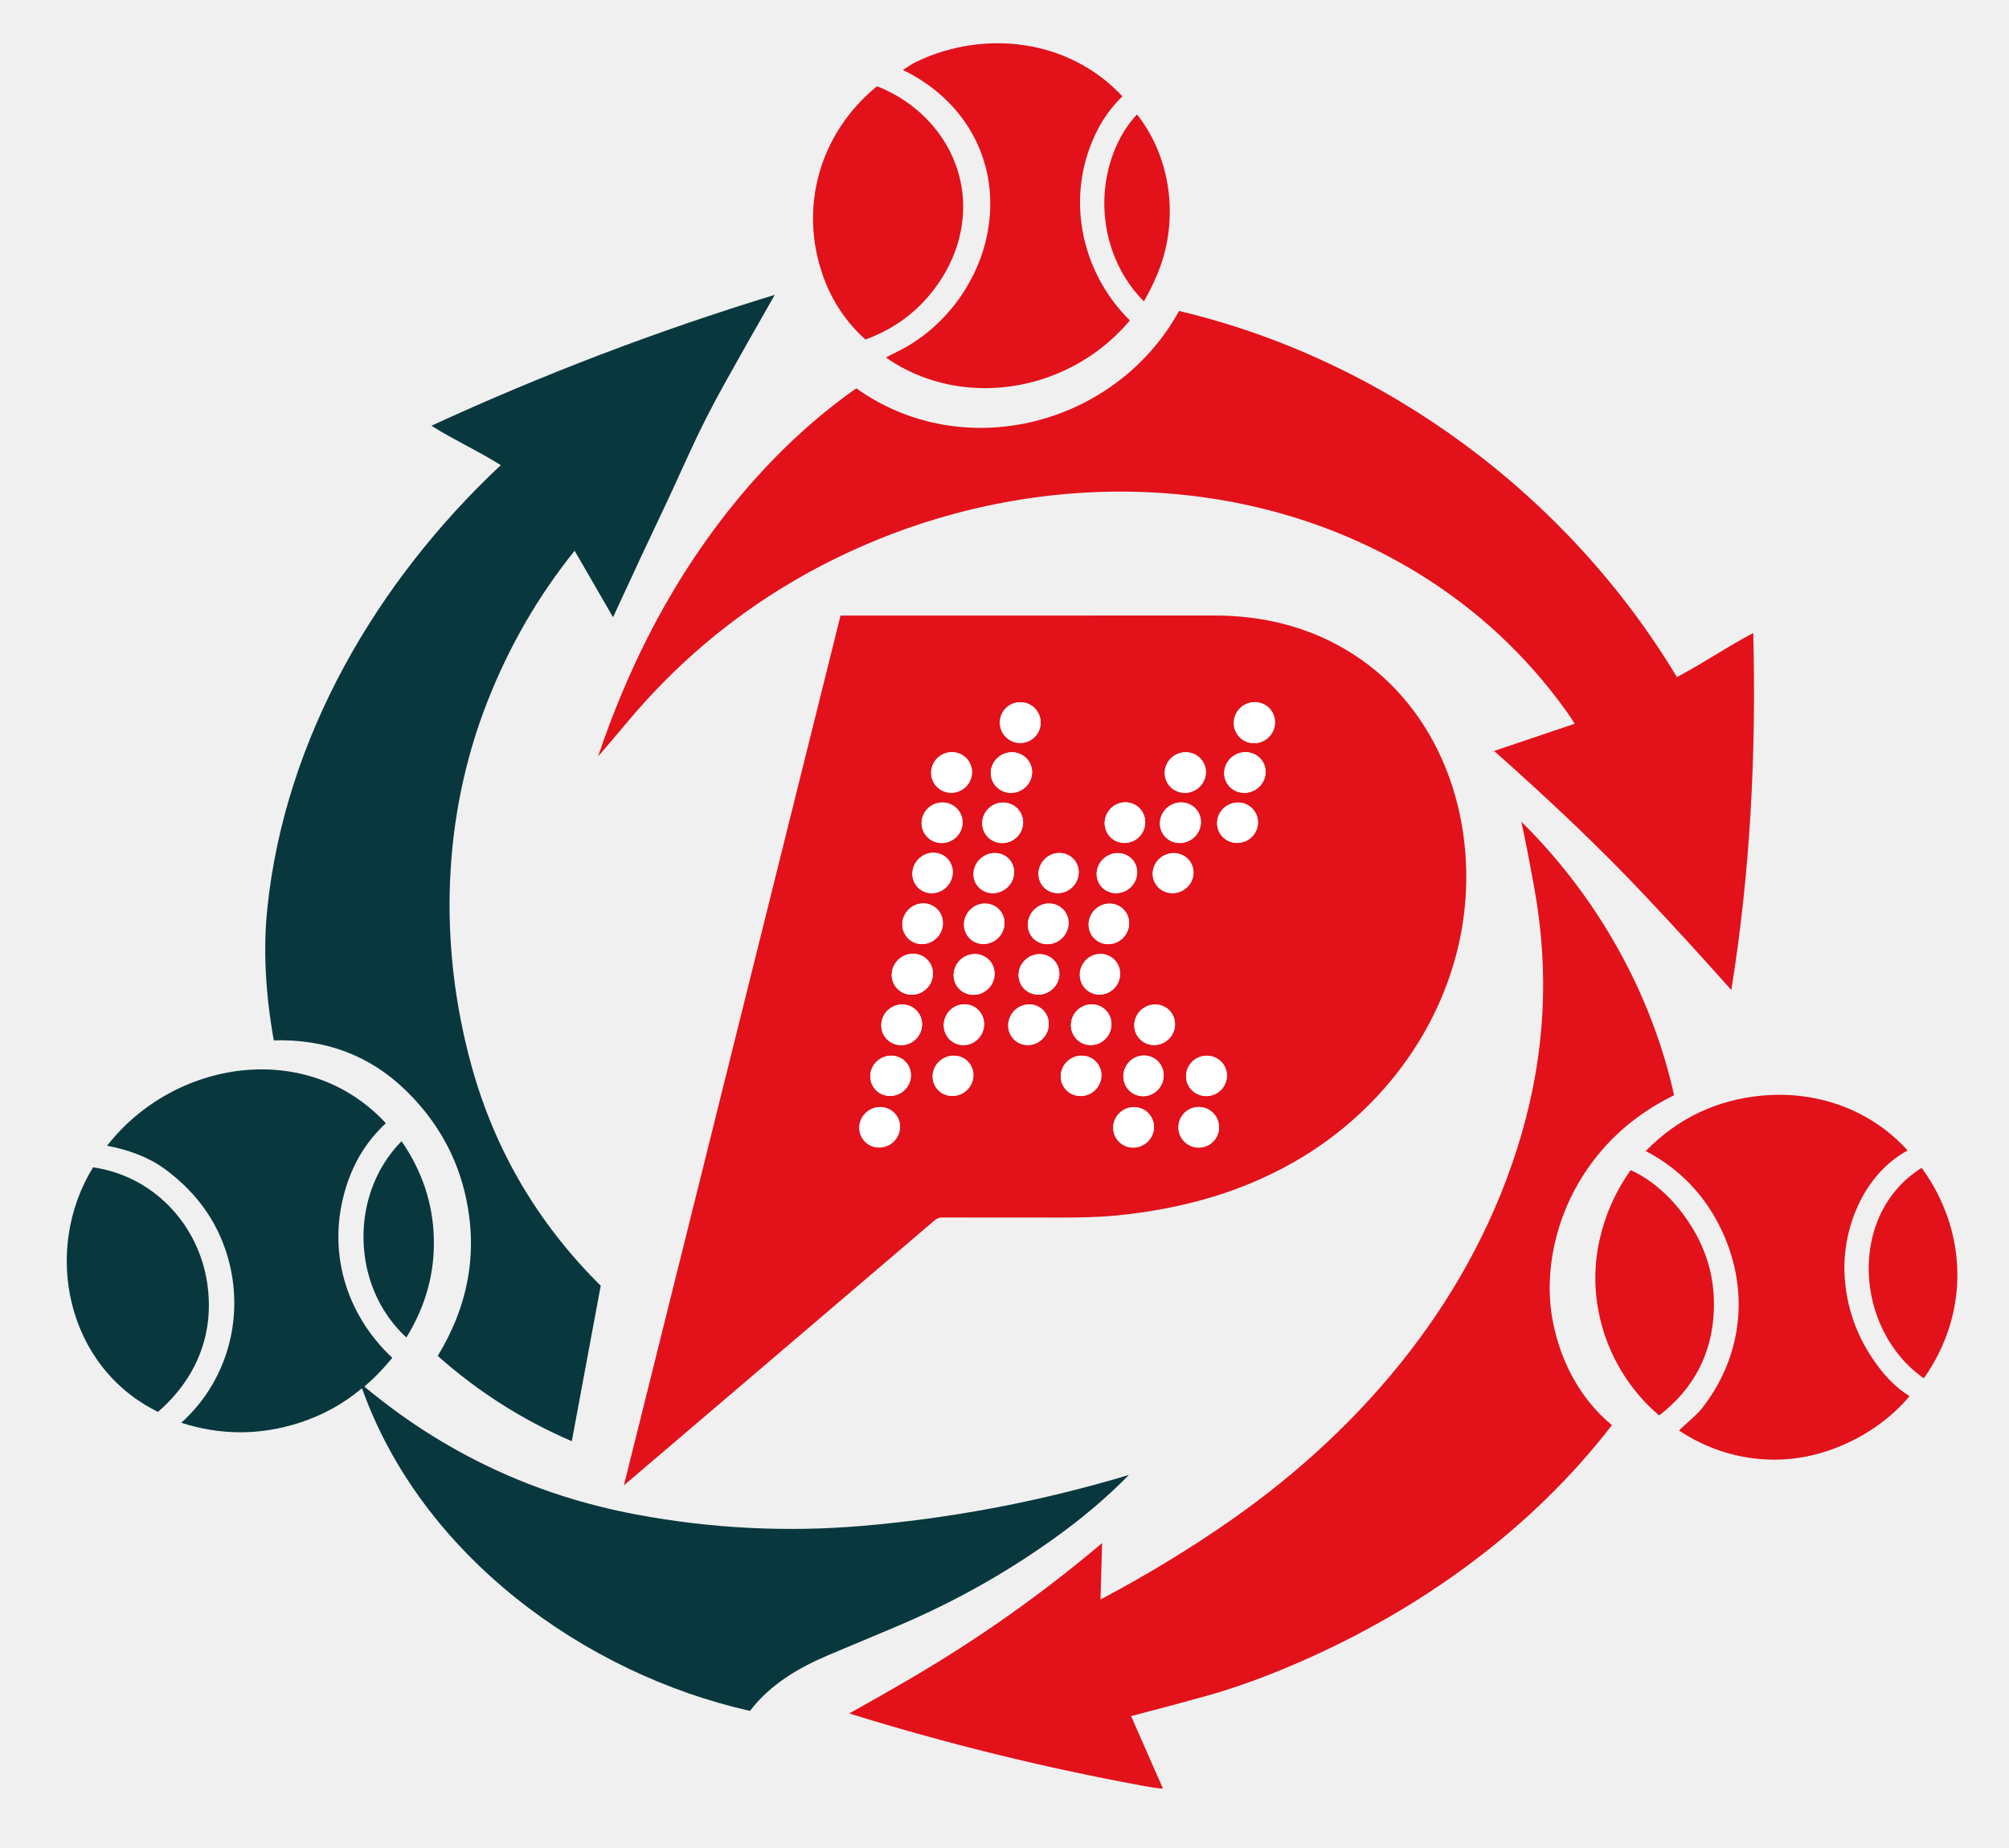
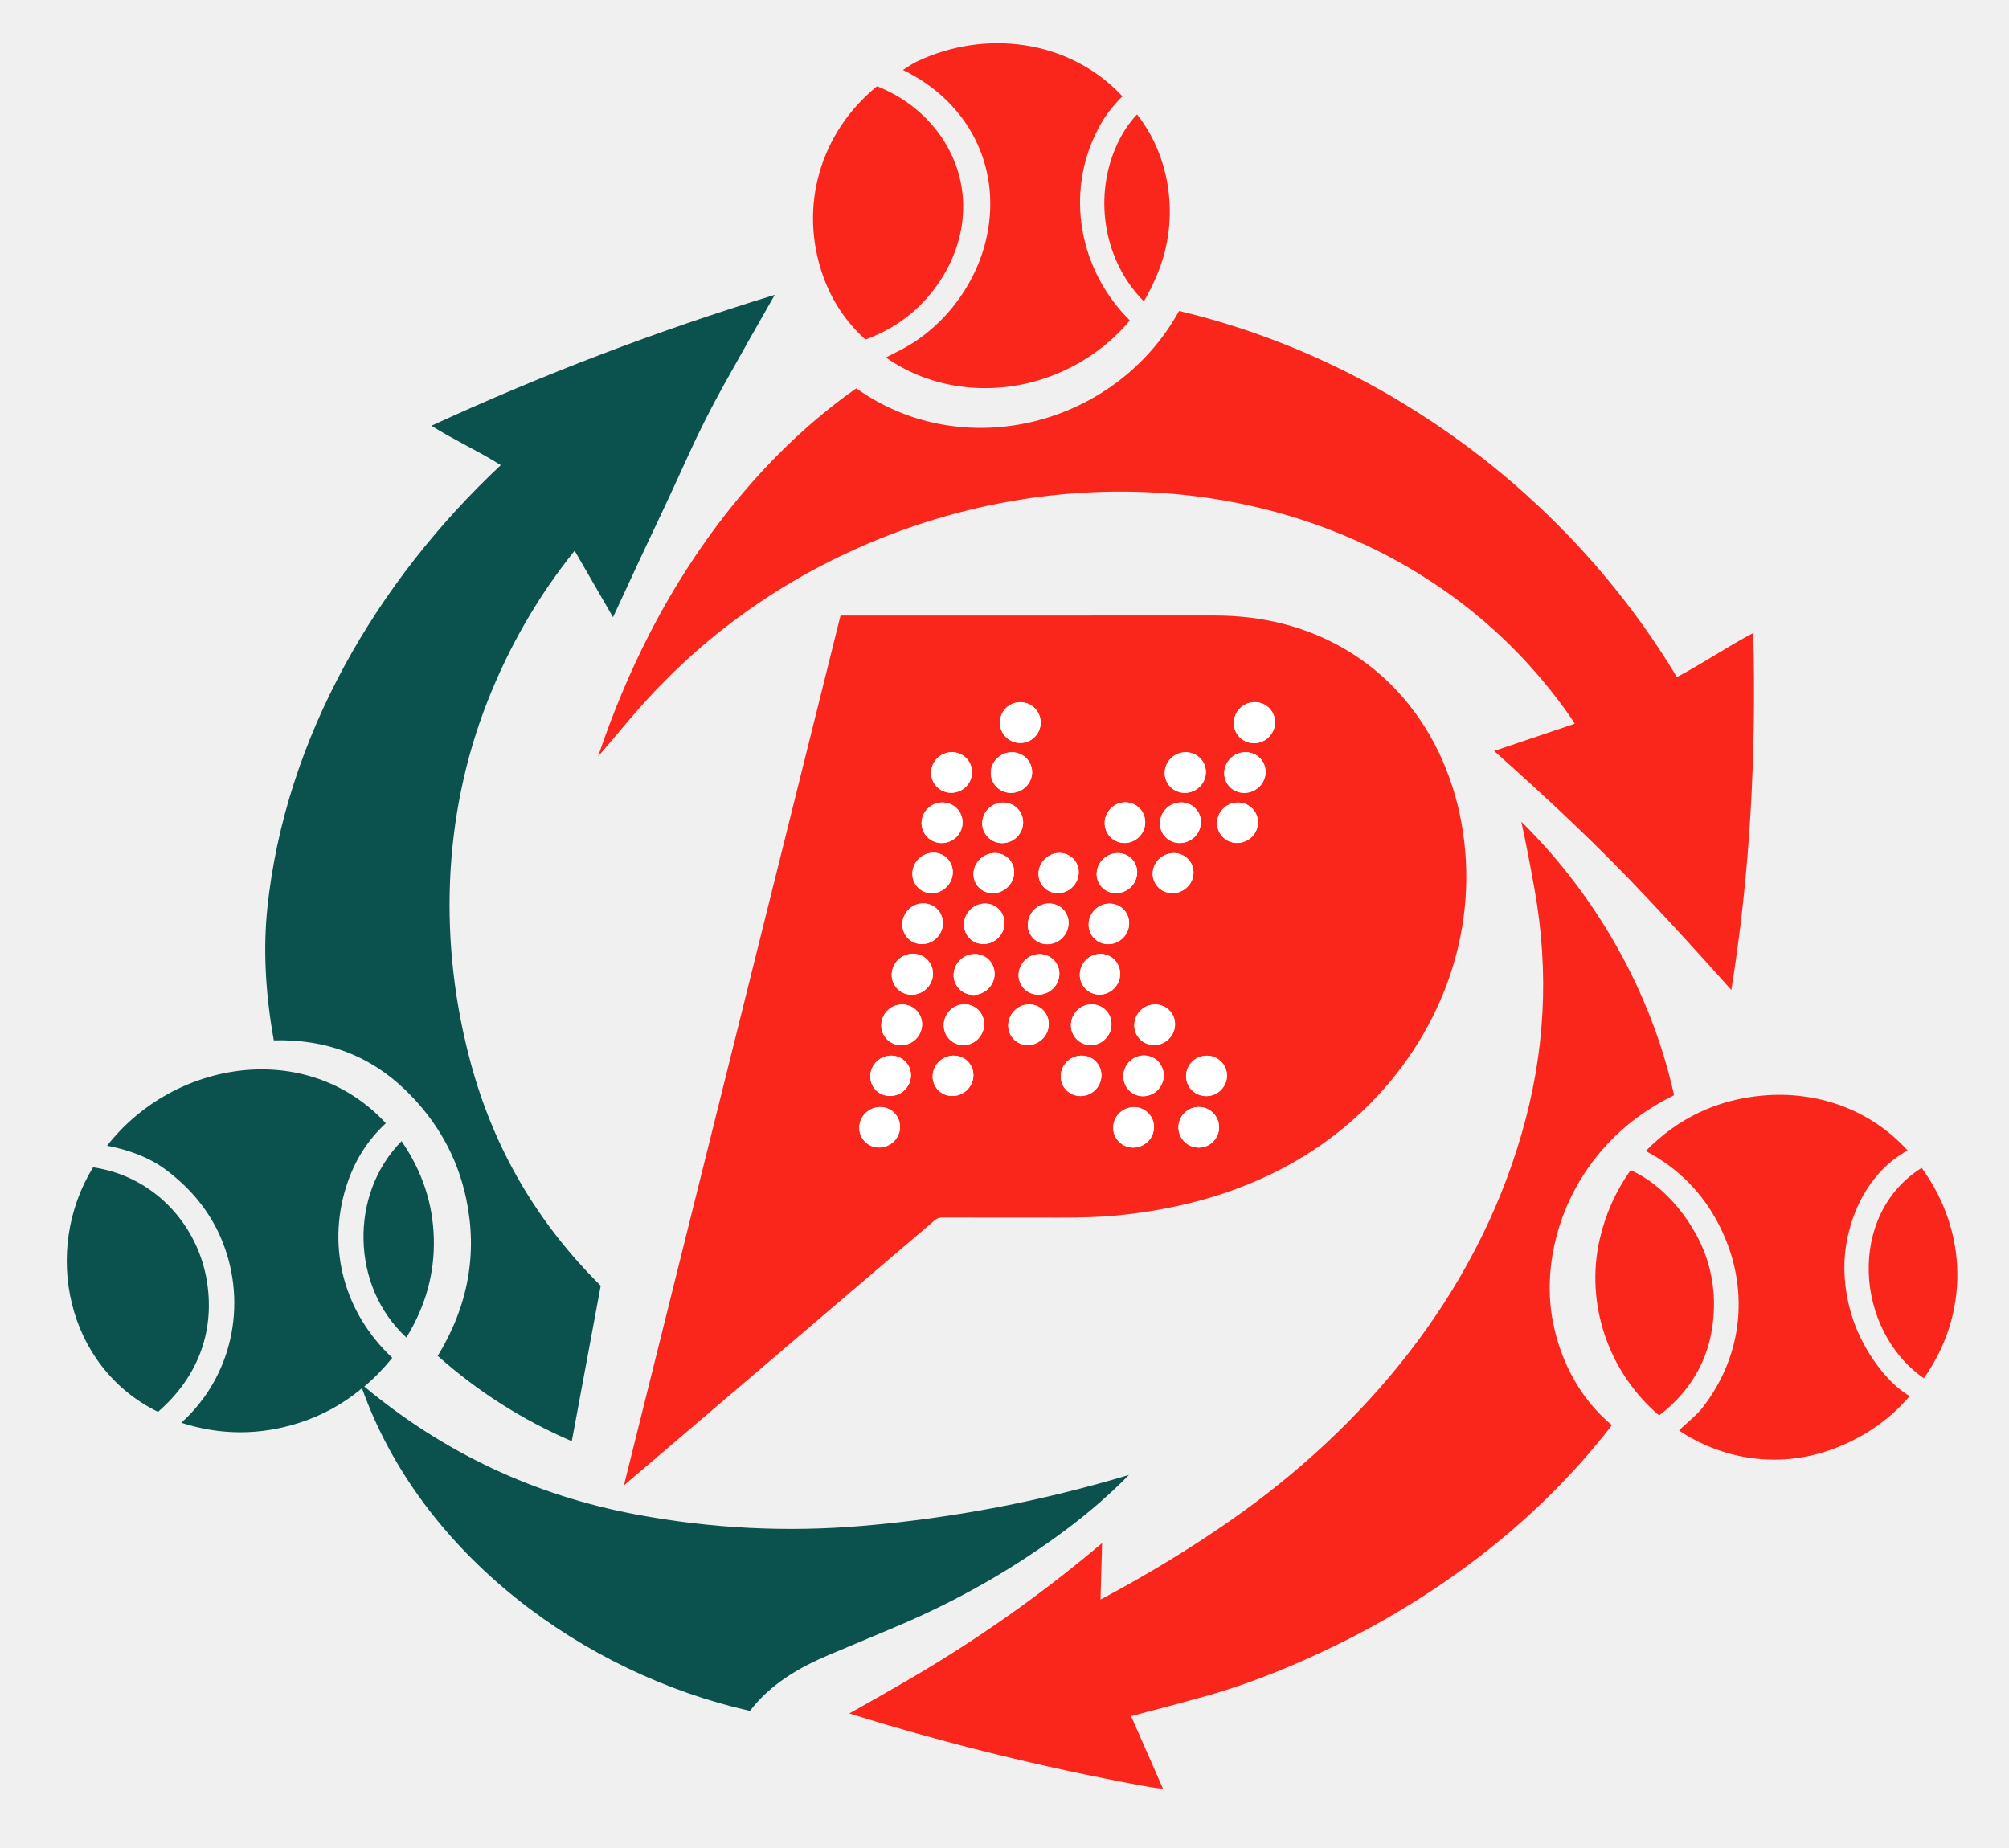
<svg xmlns="http://www.w3.org/2000/svg" viewBox="130 50 1000 920" role="img" aria-label="PADELUNKA">
-   <path fill="#e2111a" d="M 570.969 227.961 C 575 225.941 577.441 224.691 578.91 223.91 C 600.691 212.379 616.641 190.379 621.352 166.891 C 628.379 131.922 611.359 100.289 579.469 84.852 C 582.391 82.84 584.699 81.43 586.391 80.629 C 620.078 64.602 662.121 69.391 688.691 97.961 C 683.379 103.16 679.43 108.602 676.328 114.641 C 660.012 146.41 667.219 184.641 692.398 209.531 C 682.371 221.391 670.16 230.281 655.75 236.211 C 628.488 247.43 595.988 245.57 570.969 227.961 Z M 570.969 227.961 " />
-   <path fill="#e2111a" d="M 566.551 92.941 C 582.789 99.281 596.238 111.422 603.488 126.699 C 615.031 151.02 609.07 178.059 591.699 198.031 C 583.449 207.52 573.141 214.531 560.77 219.039 C 551.129 210.328 544.121 199.82 539.73 187.52 C 527.41 152.988 538.18 116.039 566.551 92.941 Z M 566.551 92.941 " />
-   <path fill="#e2111a" d="M 699.379 200.039 C 679.781 180.371 674.488 149.672 684.941 124.391 C 687.77 117.539 691.441 111.73 695.961 106.961 C 710.941 125.91 715.641 151.738 709.898 174.93 C 707.941 182.871 704.43 191.238 699.379 200.039 Z M 699.379 200.039 " />
-   <path fill="#09373e" d="M 344.719 261.949 C 400.352 236.34 457.328 214.609 515.648 196.781 C 506.16 213.379 497.77 228.211 490.5 241.27 C 484.129 252.711 478.301 264.211 473.031 275.781 C 466.5 290.109 462.309 299.199 460.48 303.031 C 453.422 317.84 444.98 335.93 435.148 357.281 L 416.031 324.172 C 397.93 346.691 383.488 371.641 372.719 399.012 C 350 456.719 348.262 520.41 364.531 579.98 C 376.059 622.23 397.559 658.93 429.012 690.078 L 414.621 767.488 C 390.031 756.898 367.781 742.738 347.891 725.012 C 363.059 700.109 367.789 674.07 362.078 646.891 C 357.699 626.07 347.621 608.012 331.84 592.711 C 314.059 575.48 292.211 567.211 266.281 567.922 C 262.051 544.238 260.98 522.352 263.059 502.238 C 271.852 417.41 317.531 339.43 379.27 281.559 C 368.051 274.488 355.871 268.988 344.719 261.949 Z M 344.719 261.949 " />
-   <path fill="#e2111a" d="M 427.73 426.559 C 427.719 426.57 427.719 426.551 427.719 426.539 C 434.98 404.969 443.5 384.641 453.289 365.559 C 477.531 318.328 512.352 274.129 556.23 243.32 C 609.82 281.531 685.559 261.719 716.891 204.809 C 819.551 229.141 910.5 296.871 964.691 387.078 C 977.801 380.16 989.699 371.98 1002.699 365.129 C 1004.219 424.641 1001.301 483.781 991.781 542.859 C 977.898 527.25 963.961 511.988 949.559 496.68 C 925.648 471.23 900.051 447.219 873.699 423.852 C 887.191 419.27 900.27 414.891 913.801 410.309 C 913.109 409.012 911.68 406.84 909.262 403.48 C 889.59 376.25 865.531 353.801 837.07 336.129 C 754.379 284.789 650.07 283.07 561.93 320.691 C 515.32 340.59 475.77 369.781 443.281 408.27 C 433.379 420 428.199 426.09 427.73 426.559 Z M 427.73 426.559 " />
-   <path fill="#e2111a" d="M 440.559 789.469 L 548.379 356.461 C 635.32 356.469 697.281 356.461 734.262 356.43 C 758.629 356.398 780.371 361.988 799.488 373.18 C 844.41 399.48 864.141 451.77 859.09 501.789 C 853.891 553.23 822.629 598.828 779.039 625.57 C 750.559 643.039 719.051 651.828 685.699 655.121 C 678.191 655.859 668.539 656.199 656.77 656.148 C 648.699 656.109 629.391 656.102 598.84 656.109 C 597.578 656.109 596.359 656.559 595.398 657.379 L 440.559 789.469 M 762.281 403.102 C 758.66 398.82 752.199 398.34 747.84 402.016 C 743.48 405.699 742.879 412.16 746.5 416.438 C 750.121 420.719 756.578 421.199 760.941 417.523 C 765.301 413.84 765.898 407.379 762.281 403.102 M 648 409.73 C 648 404.121 643.461 399.578 637.852 399.578 C 632.238 399.578 627.699 404.121 627.699 409.73 C 627.699 415.34 632.238 419.879 637.852 419.879 C 643.461 419.879 648 415.34 648 409.73 M 612.121 428.832 C 609.012 424.23 602.691 423.07 598.02 426.23 C 593.352 429.391 592.078 435.691 595.195 440.289 C 598.309 444.891 604.629 446.051 609.301 442.891 C 613.969 439.73 615.238 433.43 612.121 428.832 M 642.785 430.164 C 640.391 425.148 634.281 423.07 629.129 425.531 C 623.98 427.988 621.738 434.039 624.137 439.059 C 626.531 444.07 632.641 446.148 637.789 443.691 C 642.941 441.23 645.18 435.18 642.785 430.164 M 728.98 429.574 C 726.27 424.73 720.051 423.051 715.086 425.828 C 710.121 428.602 708.289 434.781 711 439.625 C 713.711 444.469 719.93 446.148 724.895 443.371 C 729.859 440.602 731.691 434.422 728.98 429.574 M 758.547 429.207 C 755.672 424.461 749.371 423.031 744.461 426.004 C 739.551 428.969 737.898 435.23 740.773 439.973 C 743.648 444.719 749.949 446.148 754.859 443.18 C 759.77 440.211 761.422 433.949 758.547 429.207 M 607.887 454.613 C 605.191 449.77 598.988 448.07 594.047 450.828 C 589.102 453.578 587.281 459.738 589.973 464.586 C 592.672 469.43 598.871 471.129 603.812 468.371 C 608.762 465.621 610.578 459.461 607.887 454.613 M 637.496 453.766 C 634.328 449.23 628.012 448.18 623.363 451.422 C 618.719 454.66 617.52 460.961 620.684 465.496 C 623.852 470.031 630.172 471.078 634.816 467.84 C 639.461 464.602 640.66 458.301 637.496 453.766 M 696.539 451.742 C 692.32 448.18 685.949 448.781 682.312 453.086 C 678.672 457.391 679.141 463.77 683.359 467.34 C 687.578 470.898 693.949 470.301 697.59 465.996 C 701.23 461.691 700.762 455.309 696.539 451.742 M 725.797 453.336 C 722.469 448.949 716.09 448.191 711.543 451.637 C 707 455.09 706.012 461.441 709.344 465.824 C 712.672 470.211 719.051 470.969 723.598 467.52 C 728.141 464.07 729.129 457.719 725.797 453.336 M 754.824 454.414 C 752.031 449.648 745.809 448.109 740.941 450.965 C 736.07 453.82 734.379 460 737.176 464.766 C 739.969 469.531 746.191 471.07 751.059 468.215 C 755.93 465.359 757.621 459.18 754.824 454.414 M 601.27 477.141 C 597.32 473.398 590.961 473.699 587.055 477.809 C 583.148 481.922 583.18 488.289 587.129 492.039 C 591.078 495.781 597.441 495.48 601.344 491.371 C 605.25 487.262 605.219 480.891 601.27 477.141 M 664.207 477.492 C 660.41 473.629 654.078 473.699 650.062 477.648 C 646.039 481.602 645.859 487.93 649.656 491.789 C 653.449 495.648 659.781 495.578 663.801 491.629 C 667.82 487.68 668 481.352 664.207 477.492 M 632.855 478.375 C 629.559 474.09 623.23 473.441 618.711 476.922 C 614.199 480.398 613.211 486.691 616.504 490.965 C 619.801 495.25 626.129 495.898 630.648 492.418 C 635.16 488.941 636.148 482.648 632.855 478.375 M 694.07 478.41 C 690.762 474.129 684.449 473.461 679.969 476.926 C 675.488 480.391 674.539 486.672 677.852 490.949 C 681.16 495.23 687.469 495.898 691.953 492.434 C 696.43 488.969 697.379 482.691 694.07 478.41 M 722.84 479.652 C 720.16 474.898 714 473.301 709.07 476.074 C 704.141 478.852 702.32 484.949 705 489.707 C 707.68 494.461 713.84 496.059 718.77 493.289 C 723.699 490.512 725.52 484.41 722.84 479.652 M 596.145 502.254 C 592.07 498.559 585.68 498.98 581.867 503.188 C 578.059 507.391 578.262 513.789 582.336 517.484 C 586.41 521.18 592.801 520.762 596.609 516.555 C 600.422 512.352 600.219 505.949 596.145 502.254 M 627.223 502.68 C 623.391 498.789 617 498.871 612.965 502.848 C 608.93 506.828 608.762 513.211 612.598 517.102 C 616.43 520.988 622.82 520.91 626.855 516.934 C 630.891 512.949 631.059 506.57 627.223 502.68 M 659.246 502.781 C 655.469 498.809 649.051 498.789 644.91 502.734 C 640.77 506.68 640.48 513.09 644.254 517.059 C 648.031 521.031 654.449 521.051 658.59 517.105 C 662.73 513.16 663.02 506.75 659.246 502.781 M 689.035 502.512 C 685.07 498.73 678.68 499 674.777 503.098 C 670.871 507.199 670.922 513.59 674.883 517.371 C 678.852 521.148 685.238 520.879 689.145 516.781 C 693.051 512.68 693 506.289 689.035 502.512 M 592.191 528.457 C 588.691 524.141 582.23 523.578 577.777 527.195 C 573.328 530.809 572.559 537.25 576.066 541.562 C 579.57 545.879 586.031 546.441 590.48 542.824 C 594.93 539.211 595.699 532.77 592.191 528.457 M 683.375 526.668 C 678.871 523.512 672.602 524.699 669.371 529.324 C 666.141 533.941 667.16 540.238 671.664 543.395 C 676.172 546.551 682.441 545.359 685.672 540.738 C 688.898 536.121 687.879 529.82 683.375 526.668 M 622.582 528.199 C 618.898 524.09 612.461 523.852 608.203 527.668 C 603.949 531.48 603.488 537.91 607.176 542.023 C 610.859 546.129 617.301 546.371 621.559 542.555 C 625.809 538.738 626.27 532.309 622.582 528.199 M 655.07 528.523 C 651.559 524.301 645.172 523.809 640.805 527.434 C 636.441 531.059 635.738 537.43 639.25 541.656 C 642.762 545.879 649.148 546.371 653.516 542.746 C 657.879 539.121 658.578 532.75 655.07 528.523 M 586.43 553.293 C 582.711 549.191 576.289 548.961 572.09 552.766 C 567.891 556.578 567.488 562.988 571.211 567.09 C 574.93 571.191 581.352 571.422 585.551 567.613 C 589.75 563.801 590.148 557.391 586.43 553.293 M 615.348 551.504 C 610.719 548.531 604.488 549.988 601.43 554.75 C 598.371 559.512 599.641 565.781 604.273 568.754 C 608.898 571.73 615.129 570.27 618.191 565.512 C 621.25 560.75 619.98 554.48 615.348 551.504 M 648.945 552.613 C 644.93 548.879 638.539 549.23 634.672 553.398 C 630.801 557.559 630.922 563.961 634.934 567.688 C 638.949 571.422 645.34 571.07 649.207 566.902 C 653.078 562.738 652.961 556.34 648.945 552.613 M 679.52 552.113 C 675.199 548.691 668.84 549.5 665.332 553.934 C 661.82 558.371 662.48 564.738 666.801 568.164 C 671.121 571.59 677.48 570.781 680.988 566.344 C 684.5 561.91 683.84 555.539 679.52 552.113 M 712.5 553.461 C 708.891 549.289 702.5 548.898 698.211 552.598 C 693.93 556.301 693.379 562.68 696.98 566.859 C 700.59 571.031 706.98 571.422 711.27 567.723 C 715.551 564.02 716.102 557.641 712.5 553.461 M 581.504 579.473 C 578.23 575.078 571.898 574.25 567.375 577.617 C 562.852 580.988 561.84 587.289 565.117 591.688 C 568.391 596.078 574.719 596.91 579.246 593.543 C 583.77 590.172 584.781 583.871 581.504 579.473 M 612.645 579.484 C 609.398 575.078 603.059 574.238 598.5 577.602 C 593.93 580.969 592.871 587.27 596.113 591.676 C 599.359 596.078 605.699 596.922 610.262 593.555 C 614.828 590.191 615.891 583.891 612.645 579.484 M 676.125 579.223 C 672.711 574.922 666.352 574.289 661.926 577.805 C 657.5 581.32 656.691 587.66 660.113 591.957 C 663.531 596.262 669.891 596.891 674.312 593.379 C 678.738 589.859 679.551 583.52 676.125 579.223 M 705.012 577.207 C 700.488 574.07 694.219 575.289 691.012 579.93 C 687.801 584.57 688.871 590.859 693.387 593.992 C 697.91 597.129 704.18 595.91 707.387 591.27 C 710.602 586.629 709.531 580.34 705.012 577.207 M 739.938 581.633 C 737.77 576.539 731.82 574.191 726.633 576.387 C 721.449 578.59 719 584.512 721.16 589.605 C 723.328 594.699 729.281 597.051 734.469 594.852 C 739.648 592.648 742.102 586.73 739.938 581.633 M 702.664 605.457 C 699.531 600.898 693.23 599.801 688.582 602.992 C 683.93 606.18 682.699 612.469 685.836 617.023 C 688.969 621.578 695.27 622.68 699.918 619.488 C 704.57 616.301 705.801 610.012 702.664 605.457 M 736.801 611.211 C 736.801 605.629 732.27 601.102 726.691 601.102 C 721.109 601.102 716.578 605.629 716.578 611.211 C 716.578 616.789 721.109 621.32 726.691 621.32 C 732.27 621.32 736.801 616.789 736.801 611.211 M 576.02 605.039 C 572.699 600.648 566.352 599.852 561.848 603.258 C 557.34 606.672 556.379 612.988 559.699 617.379 C 563.02 621.77 569.371 622.57 573.875 619.16 C 578.379 615.75 579.34 609.43 576.02 605.039 Z M 576.02 605.039 " />
+   <path fill="#fa261b" d="M 570.969 227.961 C 575 225.941 577.441 224.691 578.91 223.91 C 600.691 212.379 616.641 190.379 621.352 166.891 C 628.379 131.922 611.359 100.289 579.469 84.852 C 582.391 82.84 584.699 81.43 586.391 80.629 C 620.078 64.602 662.121 69.391 688.691 97.961 C 683.379 103.16 679.43 108.602 676.328 114.641 C 660.012 146.41 667.219 184.641 692.398 209.531 C 682.371 221.391 670.16 230.281 655.75 236.211 C 628.488 247.43 595.988 245.57 570.969 227.961 Z M 570.969 227.961 " />
+   <path fill="#fa261b" d="M 566.551 92.941 C 582.789 99.281 596.238 111.422 603.488 126.699 C 615.031 151.02 609.07 178.059 591.699 198.031 C 583.449 207.52 573.141 214.531 560.77 219.039 C 551.129 210.328 544.121 199.82 539.73 187.52 C 527.41 152.988 538.18 116.039 566.551 92.941 Z M 566.551 92.941 " />
+   <path fill="#fa261b" d="M 699.379 200.039 C 679.781 180.371 674.488 149.672 684.941 124.391 C 687.77 117.539 691.441 111.73 695.961 106.961 C 710.941 125.91 715.641 151.738 709.898 174.93 C 707.941 182.871 704.43 191.238 699.379 200.039 Z M 699.379 200.039 " />
+   <path fill="#0b524e" d="M 344.719 261.949 C 400.352 236.34 457.328 214.609 515.648 196.781 C 506.16 213.379 497.77 228.211 490.5 241.27 C 484.129 252.711 478.301 264.211 473.031 275.781 C 466.5 290.109 462.309 299.199 460.48 303.031 C 453.422 317.84 444.98 335.93 435.148 357.281 L 416.031 324.172 C 397.93 346.691 383.488 371.641 372.719 399.012 C 350 456.719 348.262 520.41 364.531 579.98 C 376.059 622.23 397.559 658.93 429.012 690.078 L 414.621 767.488 C 390.031 756.898 367.781 742.738 347.891 725.012 C 363.059 700.109 367.789 674.07 362.078 646.891 C 357.699 626.07 347.621 608.012 331.84 592.711 C 314.059 575.48 292.211 567.211 266.281 567.922 C 262.051 544.238 260.98 522.352 263.059 502.238 C 271.852 417.41 317.531 339.43 379.27 281.559 C 368.051 274.488 355.871 268.988 344.719 261.949 Z M 344.719 261.949 " />
+   <path fill="#fa261b" d="M 427.73 426.559 C 427.719 426.57 427.719 426.551 427.719 426.539 C 434.98 404.969 443.5 384.641 453.289 365.559 C 477.531 318.328 512.352 274.129 556.23 243.32 C 609.82 281.531 685.559 261.719 716.891 204.809 C 819.551 229.141 910.5 296.871 964.691 387.078 C 977.801 380.16 989.699 371.98 1002.699 365.129 C 1004.219 424.641 1001.301 483.781 991.781 542.859 C 977.898 527.25 963.961 511.988 949.559 496.68 C 925.648 471.23 900.051 447.219 873.699 423.852 C 887.191 419.27 900.27 414.891 913.801 410.309 C 913.109 409.012 911.68 406.84 909.262 403.48 C 889.59 376.25 865.531 353.801 837.07 336.129 C 754.379 284.789 650.07 283.07 561.93 320.691 C 515.32 340.59 475.77 369.781 443.281 408.27 C 433.379 420 428.199 426.09 427.73 426.559 Z M 427.73 426.559 " />
+   <path fill="#fa261b" d="M 440.559 789.469 L 548.379 356.461 C 635.32 356.469 697.281 356.461 734.262 356.43 C 758.629 356.398 780.371 361.988 799.488 373.18 C 844.41 399.48 864.141 451.77 859.09 501.789 C 853.891 553.23 822.629 598.828 779.039 625.57 C 750.559 643.039 719.051 651.828 685.699 655.121 C 678.191 655.859 668.539 656.199 656.77 656.148 C 648.699 656.109 629.391 656.102 598.84 656.109 C 597.578 656.109 596.359 656.559 595.398 657.379 L 440.559 789.469 M 762.281 403.102 C 758.66 398.82 752.199 398.34 747.84 402.016 C 743.48 405.699 742.879 412.16 746.5 416.438 C 750.121 420.719 756.578 421.199 760.941 417.523 C 765.301 413.84 765.898 407.379 762.281 403.102 M 648 409.73 C 648 404.121 643.461 399.578 637.852 399.578 C 632.238 399.578 627.699 404.121 627.699 409.73 C 627.699 415.34 632.238 419.879 637.852 419.879 C 643.461 419.879 648 415.34 648 409.73 M 612.121 428.832 C 609.012 424.23 602.691 423.07 598.02 426.23 C 593.352 429.391 592.078 435.691 595.195 440.289 C 598.309 444.891 604.629 446.051 609.301 442.891 C 613.969 439.73 615.238 433.43 612.121 428.832 M 642.785 430.164 C 640.391 425.148 634.281 423.07 629.129 425.531 C 623.98 427.988 621.738 434.039 624.137 439.059 C 626.531 444.07 632.641 446.148 637.789 443.691 C 642.941 441.23 645.18 435.18 642.785 430.164 M 728.98 429.574 C 726.27 424.73 720.051 423.051 715.086 425.828 C 710.121 428.602 708.289 434.781 711 439.625 C 713.711 444.469 719.93 446.148 724.895 443.371 C 729.859 440.602 731.691 434.422 728.98 429.574 M 758.547 429.207 C 755.672 424.461 749.371 423.031 744.461 426.004 C 739.551 428.969 737.898 435.23 740.773 439.973 C 743.648 444.719 749.949 446.148 754.859 443.18 C 759.77 440.211 761.422 433.949 758.547 429.207 M 607.887 454.613 C 605.191 449.77 598.988 448.07 594.047 450.828 C 589.102 453.578 587.281 459.738 589.973 464.586 C 592.672 469.43 598.871 471.129 603.812 468.371 C 608.762 465.621 610.578 459.461 607.887 454.613 M 637.496 453.766 C 634.328 449.23 628.012 448.18 623.363 451.422 C 618.719 454.66 617.52 460.961 620.684 465.496 C 623.852 470.031 630.172 471.078 634.816 467.84 C 639.461 464.602 640.66 458.301 637.496 453.766 M 696.539 451.742 C 692.32 448.18 685.949 448.781 682.312 453.086 C 678.672 457.391 679.141 463.77 683.359 467.34 C 687.578 470.898 693.949 470.301 697.59 465.996 C 701.23 461.691 700.762 455.309 696.539 451.742 M 725.797 453.336 C 722.469 448.949 716.09 448.191 711.543 451.637 C 707 455.09 706.012 461.441 709.344 465.824 C 712.672 470.211 719.051 470.969 723.598 467.52 C 728.141 464.07 729.129 457.719 725.797 453.336 M 754.824 454.414 C 752.031 449.648 745.809 448.109 740.941 450.965 C 736.07 453.82 734.379 460 737.176 464.766 C 739.969 469.531 746.191 471.07 751.059 468.215 C 755.93 465.359 757.621 459.18 754.824 454.414 M 601.27 477.141 C 597.32 473.398 590.961 473.699 587.055 477.809 C 583.148 481.922 583.18 488.289 587.129 492.039 C 591.078 495.781 597.441 495.48 601.344 491.371 C 605.25 487.262 605.219 480.891 601.27 477.141 M 664.207 477.492 C 660.41 473.629 654.078 473.699 650.062 477.648 C 646.039 481.602 645.859 487.93 649.656 491.789 C 653.449 495.648 659.781 495.578 663.801 491.629 C 667.82 487.68 668 481.352 664.207 477.492 M 632.855 478.375 C 629.559 474.09 623.23 473.441 618.711 476.922 C 614.199 480.398 613.211 486.691 616.504 490.965 C 619.801 495.25 626.129 495.898 630.648 492.418 C 635.16 488.941 636.148 482.648 632.855 478.375 M 694.07 478.41 C 690.762 474.129 684.449 473.461 679.969 476.926 C 675.488 480.391 674.539 486.672 677.852 490.949 C 681.16 495.23 687.469 495.898 691.953 492.434 C 696.43 488.969 697.379 482.691 694.07 478.41 M 722.84 479.652 C 720.16 474.898 714 473.301 709.07 476.074 C 704.141 478.852 702.32 484.949 705 489.707 C 707.68 494.461 713.84 496.059 718.77 493.289 C 723.699 490.512 725.52 484.41 722.84 479.652 M 596.145 502.254 C 592.07 498.559 585.68 498.98 581.867 503.188 C 578.059 507.391 578.262 513.789 582.336 517.484 C 586.41 521.18 592.801 520.762 596.609 516.555 C 600.422 512.352 600.219 505.949 596.145 502.254 M 627.223 502.68 C 623.391 498.789 617 498.871 612.965 502.848 C 608.93 506.828 608.762 513.211 612.598 517.102 C 616.43 520.988 622.82 520.91 626.855 516.934 C 630.891 512.949 631.059 506.57 627.223 502.68 M 659.246 502.781 C 655.469 498.809 649.051 498.789 644.91 502.734 C 640.77 506.68 640.48 513.09 644.254 517.059 C 648.031 521.031 654.449 521.051 658.59 517.105 C 662.73 513.16 663.02 506.75 659.246 502.781 M 689.035 502.512 C 685.07 498.73 678.68 499 674.777 503.098 C 670.871 507.199 670.922 513.59 674.883 517.371 C 678.852 521.148 685.238 520.879 689.145 516.781 C 693.051 512.68 693 506.289 689.035 502.512 M 592.191 528.457 C 588.691 524.141 582.23 523.578 577.777 527.195 C 573.328 530.809 572.559 537.25 576.066 541.562 C 579.57 545.879 586.031 546.441 590.48 542.824 C 594.93 539.211 595.699 532.77 592.191 528.457 M 683.375 526.668 C 678.871 523.512 672.602 524.699 669.371 529.324 C 666.141 533.941 667.16 540.238 671.664 543.395 C 676.172 546.551 682.441 545.359 685.672 540.738 C 688.898 536.121 687.879 529.82 683.375 526.668 M 622.582 528.199 C 618.898 524.09 612.461 523.852 608.203 527.668 C 603.949 531.48 603.488 537.91 607.176 542.023 C 610.859 546.129 617.301 546.371 621.559 542.555 C 625.809 538.738 626.27 532.309 622.582 528.199 M 655.07 528.523 C 651.559 524.301 645.172 523.809 640.805 527.434 C 636.441 531.059 635.738 537.43 639.25 541.656 C 642.762 545.879 649.148 546.371 653.516 542.746 C 657.879 539.121 658.578 532.75 655.07 528.523 M 586.43 553.293 C 582.711 549.191 576.289 548.961 572.09 552.766 C 567.891 556.578 567.488 562.988 571.211 567.09 C 574.93 571.191 581.352 571.422 585.551 567.613 C 589.75 563.801 590.148 557.391 586.43 553.293 M 615.348 551.504 C 610.719 548.531 604.488 549.988 601.43 554.75 C 598.371 559.512 599.641 565.781 604.273 568.754 C 608.898 571.73 615.129 570.27 618.191 565.512 C 621.25 560.75 619.98 554.48 615.348 551.504 M 648.945 552.613 C 644.93 548.879 638.539 549.23 634.672 553.398 C 630.801 557.559 630.922 563.961 634.934 567.688 C 638.949 571.422 645.34 571.07 649.207 566.902 C 653.078 562.738 652.961 556.34 648.945 552.613 M 679.52 552.113 C 675.199 548.691 668.84 549.5 665.332 553.934 C 661.82 558.371 662.48 564.738 666.801 568.164 C 671.121 571.59 677.48 570.781 680.988 566.344 C 684.5 561.91 683.84 555.539 679.52 552.113 M 712.5 553.461 C 708.891 549.289 702.5 548.898 698.211 552.598 C 693.93 556.301 693.379 562.68 696.98 566.859 C 700.59 571.031 706.98 571.422 711.27 567.723 C 715.551 564.02 716.102 557.641 712.5 553.461 M 581.504 579.473 C 578.23 575.078 571.898 574.25 567.375 577.617 C 562.852 580.988 561.84 587.289 565.117 591.688 C 568.391 596.078 574.719 596.91 579.246 593.543 C 583.77 590.172 584.781 583.871 581.504 579.473 M 612.645 579.484 C 609.398 575.078 603.059 574.238 598.5 577.602 C 593.93 580.969 592.871 587.27 596.113 591.676 C 599.359 596.078 605.699 596.922 610.262 593.555 C 614.828 590.191 615.891 583.891 612.645 579.484 M 676.125 579.223 C 672.711 574.922 666.352 574.289 661.926 577.805 C 657.5 581.32 656.691 587.66 660.113 591.957 C 663.531 596.262 669.891 596.891 674.312 593.379 C 678.738 589.859 679.551 583.52 676.125 579.223 M 705.012 577.207 C 700.488 574.07 694.219 575.289 691.012 579.93 C 687.801 584.57 688.871 590.859 693.387 593.992 C 697.91 597.129 704.18 595.91 707.387 591.27 C 710.602 586.629 709.531 580.34 705.012 577.207 M 739.938 581.633 C 737.77 576.539 731.82 574.191 726.633 576.387 C 721.449 578.59 719 584.512 721.16 589.605 C 723.328 594.699 729.281 597.051 734.469 594.852 C 739.648 592.648 742.102 586.73 739.938 581.633 M 702.664 605.457 C 699.531 600.898 693.23 599.801 688.582 602.992 C 683.93 606.18 682.699 612.469 685.836 617.023 C 688.969 621.578 695.27 622.68 699.918 619.488 C 704.57 616.301 705.801 610.012 702.664 605.457 M 736.801 611.211 C 736.801 605.629 732.27 601.102 726.691 601.102 C 721.109 601.102 716.578 605.629 716.578 611.211 C 716.578 616.789 721.109 621.32 726.691 621.32 C 732.27 621.32 736.801 616.789 736.801 611.211 M 576.02 605.039 C 572.699 600.648 566.352 599.852 561.848 603.258 C 557.34 606.672 556.379 612.988 559.699 617.379 C 563.02 621.77 569.371 622.57 573.875 619.16 C 578.379 615.75 579.34 609.43 576.02 605.039 Z M 576.02 605.039 " />
  <path fill="#ffffff" d="M 762.281 403.102 C 765.898 407.379 765.301 413.84 760.941 417.523 C 756.578 421.199 750.121 420.719 746.5 416.438 C 742.879 412.16 743.48 405.699 747.84 402.016 C 752.199 398.34 758.66 398.82 762.281 403.102 Z M 762.281 403.102 " />
  <path fill="#ffffff" d="M 648 409.73 C 648 415.34 643.461 419.879 637.852 419.879 C 632.238 419.879 627.699 415.34 627.699 409.73 C 627.699 404.121 632.238 399.578 637.852 399.578 C 643.461 399.578 648 404.121 648 409.73 Z M 648 409.73 " />
  <path fill="#ffffff" d="M 612.121 428.832 C 615.238 433.43 613.969 439.73 609.301 442.891 C 604.629 446.051 598.309 444.891 595.195 440.289 C 592.078 435.691 593.352 429.391 598.02 426.23 C 602.691 423.07 609.012 424.23 612.121 428.832 Z M 612.121 428.832 " />
  <path fill="#ffffff" d="M 642.785 430.164 C 645.18 435.18 642.941 441.23 637.789 443.691 C 632.641 446.148 626.531 444.07 624.137 439.059 C 621.738 434.039 623.98 427.988 629.129 425.531 C 634.281 423.07 640.391 425.148 642.785 430.164 Z M 642.785 430.164 " />
  <path fill="#ffffff" d="M 728.98 429.574 C 731.691 434.422 729.859 440.602 724.895 443.371 C 719.93 446.148 713.711 444.469 711 439.625 C 708.289 434.781 710.121 428.602 715.086 425.828 C 720.051 423.051 726.27 424.73 728.98 429.574 Z M 728.98 429.574 " />
  <path fill="#ffffff" d="M 758.547 429.207 C 761.422 433.949 759.77 440.211 754.859 443.18 C 749.949 446.148 743.648 444.719 740.773 439.973 C 737.898 435.23 739.551 428.969 744.461 426.004 C 749.371 423.031 755.672 424.461 758.547 429.207 Z M 758.547 429.207 " />
  <path fill="#ffffff" d="M 607.887 454.613 C 610.578 459.461 608.762 465.621 603.812 468.371 C 598.871 471.129 592.672 469.43 589.973 464.586 C 587.281 459.738 589.102 453.578 594.047 450.828 C 598.988 448.07 605.191 449.77 607.887 454.613 Z M 607.887 454.613 " />
  <path fill="#ffffff" d="M 637.496 453.766 C 640.66 458.301 639.461 464.602 634.816 467.84 C 630.172 471.078 623.852 470.031 620.684 465.496 C 617.52 460.961 618.719 454.66 623.363 451.422 C 628.012 448.18 634.328 449.23 637.496 453.766 Z M 637.496 453.766 " />
  <path fill="#ffffff" d="M 696.539 451.742 C 700.762 455.309 701.23 461.691 697.59 465.996 C 693.949 470.301 687.578 470.898 683.359 467.34 C 679.141 463.77 678.672 457.391 682.312 453.086 C 685.949 448.781 692.32 448.18 696.539 451.742 Z M 696.539 451.742 " />
  <path fill="#ffffff" d="M 725.797 453.336 C 729.129 457.719 728.141 464.07 723.598 467.52 C 719.051 470.969 712.672 470.211 709.344 465.824 C 706.012 461.441 707 455.09 711.543 451.637 C 716.09 448.191 722.469 448.949 725.797 453.336 Z M 725.797 453.336 " />
  <path fill="#ffffff" d="M 754.824 454.414 C 757.621 459.18 755.93 465.359 751.059 468.215 C 746.191 471.07 739.969 469.531 737.176 464.766 C 734.379 460 736.07 453.82 740.941 450.965 C 745.809 448.109 752.031 449.648 754.824 454.414 Z M 754.824 454.414 " />
-   <path fill="#e2111a" d="M 887.238 459.059 C 924.73 496 952 544.09 963.281 595.238 C 944.148 604.609 929.371 617.691 918.461 634.449 C 904.699 655.578 898.18 682.68 902.898 707.629 C 906.621 727.281 916.34 746.328 932.352 759.48 C 892.031 811.828 837.012 851.129 777.449 877.199 C 760.898 884.449 745.328 890.121 730.719 894.219 C 720.941 896.969 708.371 900.34 693.012 904.34 L 708.828 940.328 C 707.898 940.531 704.199 940.031 697.73 938.828 C 648.559 929.719 600.219 917.789 552.73 903.02 C 563.539 896.98 573.48 891.32 582.539 886.031 C 616.672 866.121 648.68 843.52 678.57 818.211 L 677.789 846.309 C 700.789 834.102 722.301 821.02 742.32 807.07 C 809.852 760.02 864.07 694.641 887.289 614.84 C 899.121 574.191 901.211 534.078 893.82 492.68 C 890.93 476.5 888.691 465.52 887.238 459.059 Z M 887.238 459.059 " />
+   <path fill="#fa261b" d="M 887.238 459.059 C 924.73 496 952 544.09 963.281 595.238 C 944.148 604.609 929.371 617.691 918.461 634.449 C 904.699 655.578 898.18 682.68 902.898 707.629 C 906.621 727.281 916.34 746.328 932.352 759.48 C 892.031 811.828 837.012 851.129 777.449 877.199 C 760.898 884.449 745.328 890.121 730.719 894.219 C 720.941 896.969 708.371 900.34 693.012 904.34 L 708.828 940.328 C 707.898 940.531 704.199 940.031 697.73 938.828 C 648.559 929.719 600.219 917.789 552.73 903.02 C 563.539 896.98 573.48 891.32 582.539 886.031 C 616.672 866.121 648.68 843.52 678.57 818.211 L 677.789 846.309 C 700.789 834.102 722.301 821.02 742.32 807.07 C 809.852 760.02 864.07 694.641 887.289 614.84 C 899.121 574.191 901.211 534.078 893.82 492.68 C 890.93 476.5 888.691 465.52 887.238 459.059 Z M 887.238 459.059 " />
  <path fill="#ffffff" d="M 601.27 477.141 C 605.219 480.891 605.25 487.262 601.344 491.371 C 597.441 495.48 591.078 495.781 587.129 492.039 C 583.18 488.289 583.148 481.922 587.055 477.809 C 590.961 473.699 597.32 473.398 601.27 477.141 Z M 601.27 477.141 " />
  <path fill="#ffffff" d="M 664.207 477.492 C 668 481.352 667.82 487.68 663.801 491.629 C 659.781 495.578 653.449 495.648 649.656 491.789 C 645.859 487.93 646.039 481.602 650.062 477.648 C 654.078 473.699 660.41 473.629 664.207 477.492 Z M 664.207 477.492 " />
  <path fill="#ffffff" d="M 632.855 478.375 C 636.148 482.648 635.16 488.941 630.648 492.418 C 626.129 495.898 619.801 495.25 616.504 490.965 C 613.211 486.691 614.199 480.398 618.711 476.922 C 623.23 473.441 629.559 474.09 632.855 478.375 Z M 632.855 478.375 " />
  <path fill="#ffffff" d="M 694.07 478.41 C 697.379 482.691 696.43 488.969 691.953 492.434 C 687.469 495.898 681.16 495.23 677.852 490.949 C 674.539 486.672 675.488 480.391 679.969 476.926 C 684.449 473.461 690.762 474.129 694.07 478.41 Z M 694.07 478.41 " />
  <path fill="#ffffff" d="M 722.84 479.652 C 725.52 484.41 723.699 490.512 718.77 493.289 C 713.84 496.059 707.68 494.461 705 489.707 C 702.32 484.949 704.141 478.852 709.07 476.074 C 714 473.301 720.16 474.898 722.84 479.652 Z M 722.84 479.652 " />
  <path fill="#ffffff" d="M 596.145 502.254 C 600.219 505.949 600.422 512.352 596.609 516.555 C 592.801 520.762 586.41 521.18 582.336 517.484 C 578.262 513.789 578.059 507.391 581.867 503.188 C 585.68 498.98 592.07 498.559 596.145 502.254 Z M 596.145 502.254 " />
  <path fill="#ffffff" d="M 627.223 502.68 C 631.059 506.57 630.891 512.949 626.855 516.934 C 622.82 520.91 616.43 520.988 612.598 517.102 C 608.762 513.211 608.93 506.828 612.965 502.848 C 617 498.871 623.391 498.789 627.223 502.68 Z M 627.223 502.68 " />
  <path fill="#ffffff" d="M 659.246 502.781 C 663.02 506.75 662.73 513.16 658.59 517.105 C 654.449 521.051 648.031 521.031 644.254 517.059 C 640.48 513.09 640.77 506.68 644.91 502.734 C 649.051 498.789 655.469 498.809 659.246 502.781 Z M 659.246 502.781 " />
  <path fill="#ffffff" d="M 689.035 502.512 C 693 506.289 693.051 512.68 689.145 516.781 C 685.238 520.879 678.852 521.148 674.883 517.371 C 670.922 513.59 670.871 507.199 674.777 503.098 C 678.68 499 685.07 498.73 689.035 502.512 Z M 689.035 502.512 " />
  <path fill="#ffffff" d="M 592.191 528.457 C 595.699 532.77 594.93 539.211 590.48 542.824 C 586.031 546.441 579.57 545.879 576.066 541.562 C 572.559 537.25 573.328 530.809 577.777 527.195 C 582.23 523.578 588.691 524.141 592.191 528.457 Z M 592.191 528.457 " />
  <path fill="#ffffff" d="M 683.375 526.668 C 687.879 529.82 688.898 536.121 685.672 540.738 C 682.441 545.359 676.172 546.551 671.664 543.395 C 667.16 540.238 666.141 533.941 669.371 529.324 C 672.602 524.699 678.871 523.512 683.375 526.668 Z M 683.375 526.668 " />
  <path fill="#ffffff" d="M 622.582 528.199 C 626.27 532.309 625.809 538.738 621.559 542.555 C 617.301 546.371 610.859 546.129 607.176 542.023 C 603.488 537.91 603.949 531.48 608.203 527.668 C 612.461 523.852 618.898 524.09 622.582 528.199 Z M 622.582 528.199 " />
  <path fill="#ffffff" d="M 655.07 528.523 C 658.578 532.75 657.879 539.121 653.516 542.746 C 649.148 546.371 642.762 545.879 639.25 541.656 C 635.738 537.43 636.441 531.059 640.805 527.434 C 645.172 523.809 651.559 524.301 655.07 528.523 Z M 655.07 528.523 " />
  <path fill="#ffffff" d="M 586.43 553.293 C 590.148 557.391 589.75 563.801 585.551 567.613 C 581.352 571.422 574.93 571.191 571.211 567.09 C 567.488 562.988 567.891 556.578 572.09 552.766 C 576.289 548.961 582.711 549.191 586.43 553.293 Z M 586.43 553.293 " />
  <path fill="#ffffff" d="M 615.348 551.504 C 619.98 554.48 621.25 560.75 618.191 565.512 C 615.129 570.27 608.898 571.73 604.273 568.754 C 599.641 565.781 598.371 559.512 601.43 554.75 C 604.488 549.988 610.719 548.531 615.348 551.504 Z M 615.348 551.504 " />
  <path fill="#ffffff" d="M 648.945 552.613 C 652.961 556.34 653.078 562.738 649.207 566.902 C 645.34 571.07 638.949 571.422 634.934 567.688 C 630.922 563.961 630.801 557.559 634.672 553.398 C 638.539 549.23 644.93 548.879 648.945 552.613 Z M 648.945 552.613 " />
  <path fill="#ffffff" d="M 679.52 552.113 C 683.84 555.539 684.5 561.91 680.988 566.344 C 677.48 570.781 671.121 571.59 666.801 568.164 C 662.48 564.738 661.82 558.371 665.332 553.934 C 668.84 549.5 675.199 548.691 679.52 552.113 Z M 679.52 552.113 " />
  <path fill="#ffffff" d="M 712.5 553.461 C 716.102 557.641 715.551 564.02 711.27 567.723 C 706.98 571.422 700.59 571.031 696.98 566.859 C 693.379 562.68 693.93 556.301 698.211 552.598 C 702.5 548.898 708.891 549.289 712.5 553.461 Z M 712.5 553.461 " />
  <path fill="#ffffff" d="M 581.504 579.473 C 584.781 583.871 583.77 590.172 579.246 593.543 C 574.719 596.91 568.391 596.078 565.117 591.688 C 561.84 587.289 562.852 580.988 567.375 577.617 C 571.898 574.25 578.23 575.078 581.504 579.473 Z M 581.504 579.473 " />
  <path fill="#ffffff" d="M 612.645 579.484 C 615.891 583.891 614.828 590.191 610.262 593.555 C 605.699 596.922 599.359 596.078 596.113 591.676 C 592.871 587.27 593.93 580.969 598.5 577.602 C 603.059 574.238 609.398 575.078 612.645 579.484 Z M 612.645 579.484 " />
  <path fill="#ffffff" d="M 676.125 579.223 C 679.551 583.52 678.738 589.859 674.312 593.379 C 669.891 596.891 663.531 596.262 660.113 591.957 C 656.691 587.66 657.5 581.32 661.926 577.805 C 666.352 574.289 672.711 574.922 676.125 579.223 Z M 676.125 579.223 " />
  <path fill="#ffffff" d="M 705.012 577.207 C 709.531 580.34 710.602 586.629 707.387 591.27 C 704.18 595.91 697.91 597.129 693.387 593.992 C 688.871 590.859 687.801 584.57 691.012 579.93 C 694.219 575.289 700.488 574.07 705.012 577.207 Z M 705.012 577.207 " />
  <path fill="#ffffff" d="M 739.938 581.633 C 742.102 586.73 739.648 592.648 734.469 594.852 C 729.281 597.051 723.328 594.699 721.16 589.605 C 719 584.512 721.449 578.59 726.633 576.387 C 731.82 574.191 737.77 576.539 739.938 581.633 Z M 739.938 581.633 " />
-   <path fill="#09373e" d="M 559.469 809.621 C 604.461 805.762 648.621 797.309 691.949 784.27 C 682.539 793.859 672.172 802.879 660.859 811.352 C 634.852 830.809 606.469 847.012 575.73 859.949 C 567.949 863.23 556.969 867.84 542.789 873.789 C 527.77 880.102 513.379 888.48 503.309 901.75 C 420.602 883.148 339.641 824.059 310.191 741.109 C 300.719 749.039 290.441 754.621 279.078 758.289 C 259.48 764.621 239.859 764.621 220.219 758.309 C 245.371 735.699 253.25 699.82 240.852 668.449 C 235.16 654.031 225.488 641.82 211.84 631.828 C 203.82 625.961 193.23 622.191 183.27 620.41 C 216.719 577.512 282.98 567 322.059 609.18 C 312.609 618 306.23 628.289 302.289 640.871 C 292.559 671.871 301.609 703.801 325.27 725.98 C 320.77 731.488 316.121 736.262 311.328 740.27 C 350.898 773.25 396.039 794.488 446.77 803.98 C 484.16 810.98 521.719 812.859 559.469 809.621 Z M 559.469 809.621 " />
-   <path fill="#e2111a" d="M 965.789 762.18 C 968.121 759.539 974.211 754.93 977.391 750.84 C 998.18 724.109 1001.09 690.102 985.75 659.98 C 977.52 643.82 965.32 631.5 949.172 623.012 C 965.18 606.691 984.52 597.488 1007.199 595.422 C 1034.148 592.961 1060.941 602.18 1079.531 622.738 C 1057.859 634.469 1047.172 661.02 1048.121 683.84 C 1048.809 700.449 1054.16 715.621 1064.191 729.359 C 1068.969 735.91 1074.129 741.07 1080.488 745.07 C 1069 758.801 1052.828 768.578 1036.18 773.398 C 1012.262 780.328 986.602 776.078 965.789 762.18 Z M 965.789 762.18 " />
+   <path fill="#0b524e" d="M 559.469 809.621 C 604.461 805.762 648.621 797.309 691.949 784.27 C 682.539 793.859 672.172 802.879 660.859 811.352 C 634.852 830.809 606.469 847.012 575.73 859.949 C 567.949 863.23 556.969 867.84 542.789 873.789 C 527.77 880.102 513.379 888.48 503.309 901.75 C 420.602 883.148 339.641 824.059 310.191 741.109 C 300.719 749.039 290.441 754.621 279.078 758.289 C 259.48 764.621 239.859 764.621 220.219 758.309 C 245.371 735.699 253.25 699.82 240.852 668.449 C 235.16 654.031 225.488 641.82 211.84 631.828 C 203.82 625.961 193.23 622.191 183.27 620.41 C 216.719 577.512 282.98 567 322.059 609.18 C 312.609 618 306.23 628.289 302.289 640.871 C 292.559 671.871 301.609 703.801 325.27 725.98 C 320.77 731.488 316.121 736.262 311.328 740.27 C 350.898 773.25 396.039 794.488 446.77 803.98 C 484.16 810.98 521.719 812.859 559.469 809.621 Z M 559.469 809.621 " />
+   <path fill="#fa261b" d="M 965.789 762.18 C 968.121 759.539 974.211 754.93 977.391 750.84 C 998.18 724.109 1001.09 690.102 985.75 659.98 C 977.52 643.82 965.32 631.5 949.172 623.012 C 965.18 606.691 984.52 597.488 1007.199 595.422 C 1034.148 592.961 1060.941 602.18 1079.531 622.738 C 1057.859 634.469 1047.172 661.02 1048.121 683.84 C 1048.809 700.449 1054.16 715.621 1064.191 729.359 C 1068.969 735.91 1074.129 741.07 1080.488 745.07 C 1069 758.801 1052.828 768.578 1036.18 773.398 C 1012.262 780.328 986.602 776.078 965.789 762.18 Z M 965.789 762.18 " />
  <path fill="#ffffff" d="M 702.664 605.457 C 705.801 610.012 704.57 616.301 699.918 619.488 C 695.27 622.68 688.969 621.578 685.836 617.023 C 682.699 612.469 683.93 606.18 688.582 602.992 C 693.23 599.801 699.531 600.898 702.664 605.457 Z M 702.664 605.457 " />
  <path fill="#ffffff" d="M 736.801 611.211 C 736.801 616.789 732.27 621.32 726.691 621.32 C 721.109 621.32 716.578 616.789 716.578 611.211 C 716.578 605.629 721.109 601.102 726.691 601.102 C 732.27 601.102 736.801 605.629 736.801 611.211 Z M 736.801 611.211 " />
  <path fill="#ffffff" d="M 576.02 605.039 C 579.34 609.43 578.379 615.75 573.875 619.16 C 569.371 622.57 563.02 621.77 559.699 617.379 C 556.379 612.988 557.34 606.672 561.848 603.258 C 566.352 599.852 572.699 600.648 576.02 605.039 Z M 576.02 605.039 " />
-   <path fill="#09373e" d="M 345.949 666.609 C 346.371 684.012 341.859 700.289 332.27 715.852 C 318.461 703.07 311.391 685.52 310.949 667.469 C 310.512 649.422 316.711 631.539 329.879 618.102 C 340.219 633.172 345.52 649.211 345.949 666.609 Z M 345.949 666.609 " />
-   <path fill="#09373e" d="M 208.641 752.879 C 163.02 730.512 150.859 672.602 176.309 631.141 C 206.25 635.441 228.77 659.43 233.141 688.77 C 236.859 713.738 228 736.078 208.641 752.879 Z M 208.641 752.879 " />
-   <path fill="#e2111a" d="M 1087.609 736.16 C 1053.16 712.16 1049.301 654.699 1086.531 631.398 C 1109.699 663.25 1110.379 703.961 1087.609 736.16 Z M 1087.609 736.16 " />
-   <path fill="#e2111a" d="M 941.66 632.512 C 955.352 638.691 966.512 650.84 973.719 663.57 C 980.488 675.512 983.609 688.43 983.09 702.32 C 982.281 723.988 972.922 741.59 955.859 754.648 C 930.641 733.27 918.859 699 926.301 666.809 C 929.129 654.539 934.078 643.238 941.66 632.512 Z M 941.66 632.512 " />
+   <path fill="#0b524e" d="M 345.949 666.609 C 346.371 684.012 341.859 700.289 332.27 715.852 C 318.461 703.07 311.391 685.52 310.949 667.469 C 310.512 649.422 316.711 631.539 329.879 618.102 C 340.219 633.172 345.52 649.211 345.949 666.609 Z M 345.949 666.609 " />
+   <path fill="#0b524e" d="M 208.641 752.879 C 163.02 730.512 150.859 672.602 176.309 631.141 C 206.25 635.441 228.77 659.43 233.141 688.77 C 236.859 713.738 228 736.078 208.641 752.879 Z M 208.641 752.879 " />
+   <path fill="#fa261b" d="M 1087.609 736.16 C 1053.16 712.16 1049.301 654.699 1086.531 631.398 C 1109.699 663.25 1110.379 703.961 1087.609 736.16 Z M 1087.609 736.16 " />
+   <path fill="#fa261b" d="M 941.66 632.512 C 955.352 638.691 966.512 650.84 973.719 663.57 C 980.488 675.512 983.609 688.43 983.09 702.32 C 982.281 723.988 972.922 741.59 955.859 754.648 C 930.641 733.27 918.859 699 926.301 666.809 C 929.129 654.539 934.078 643.238 941.66 632.512 Z M 941.66 632.512 " />
</svg>
